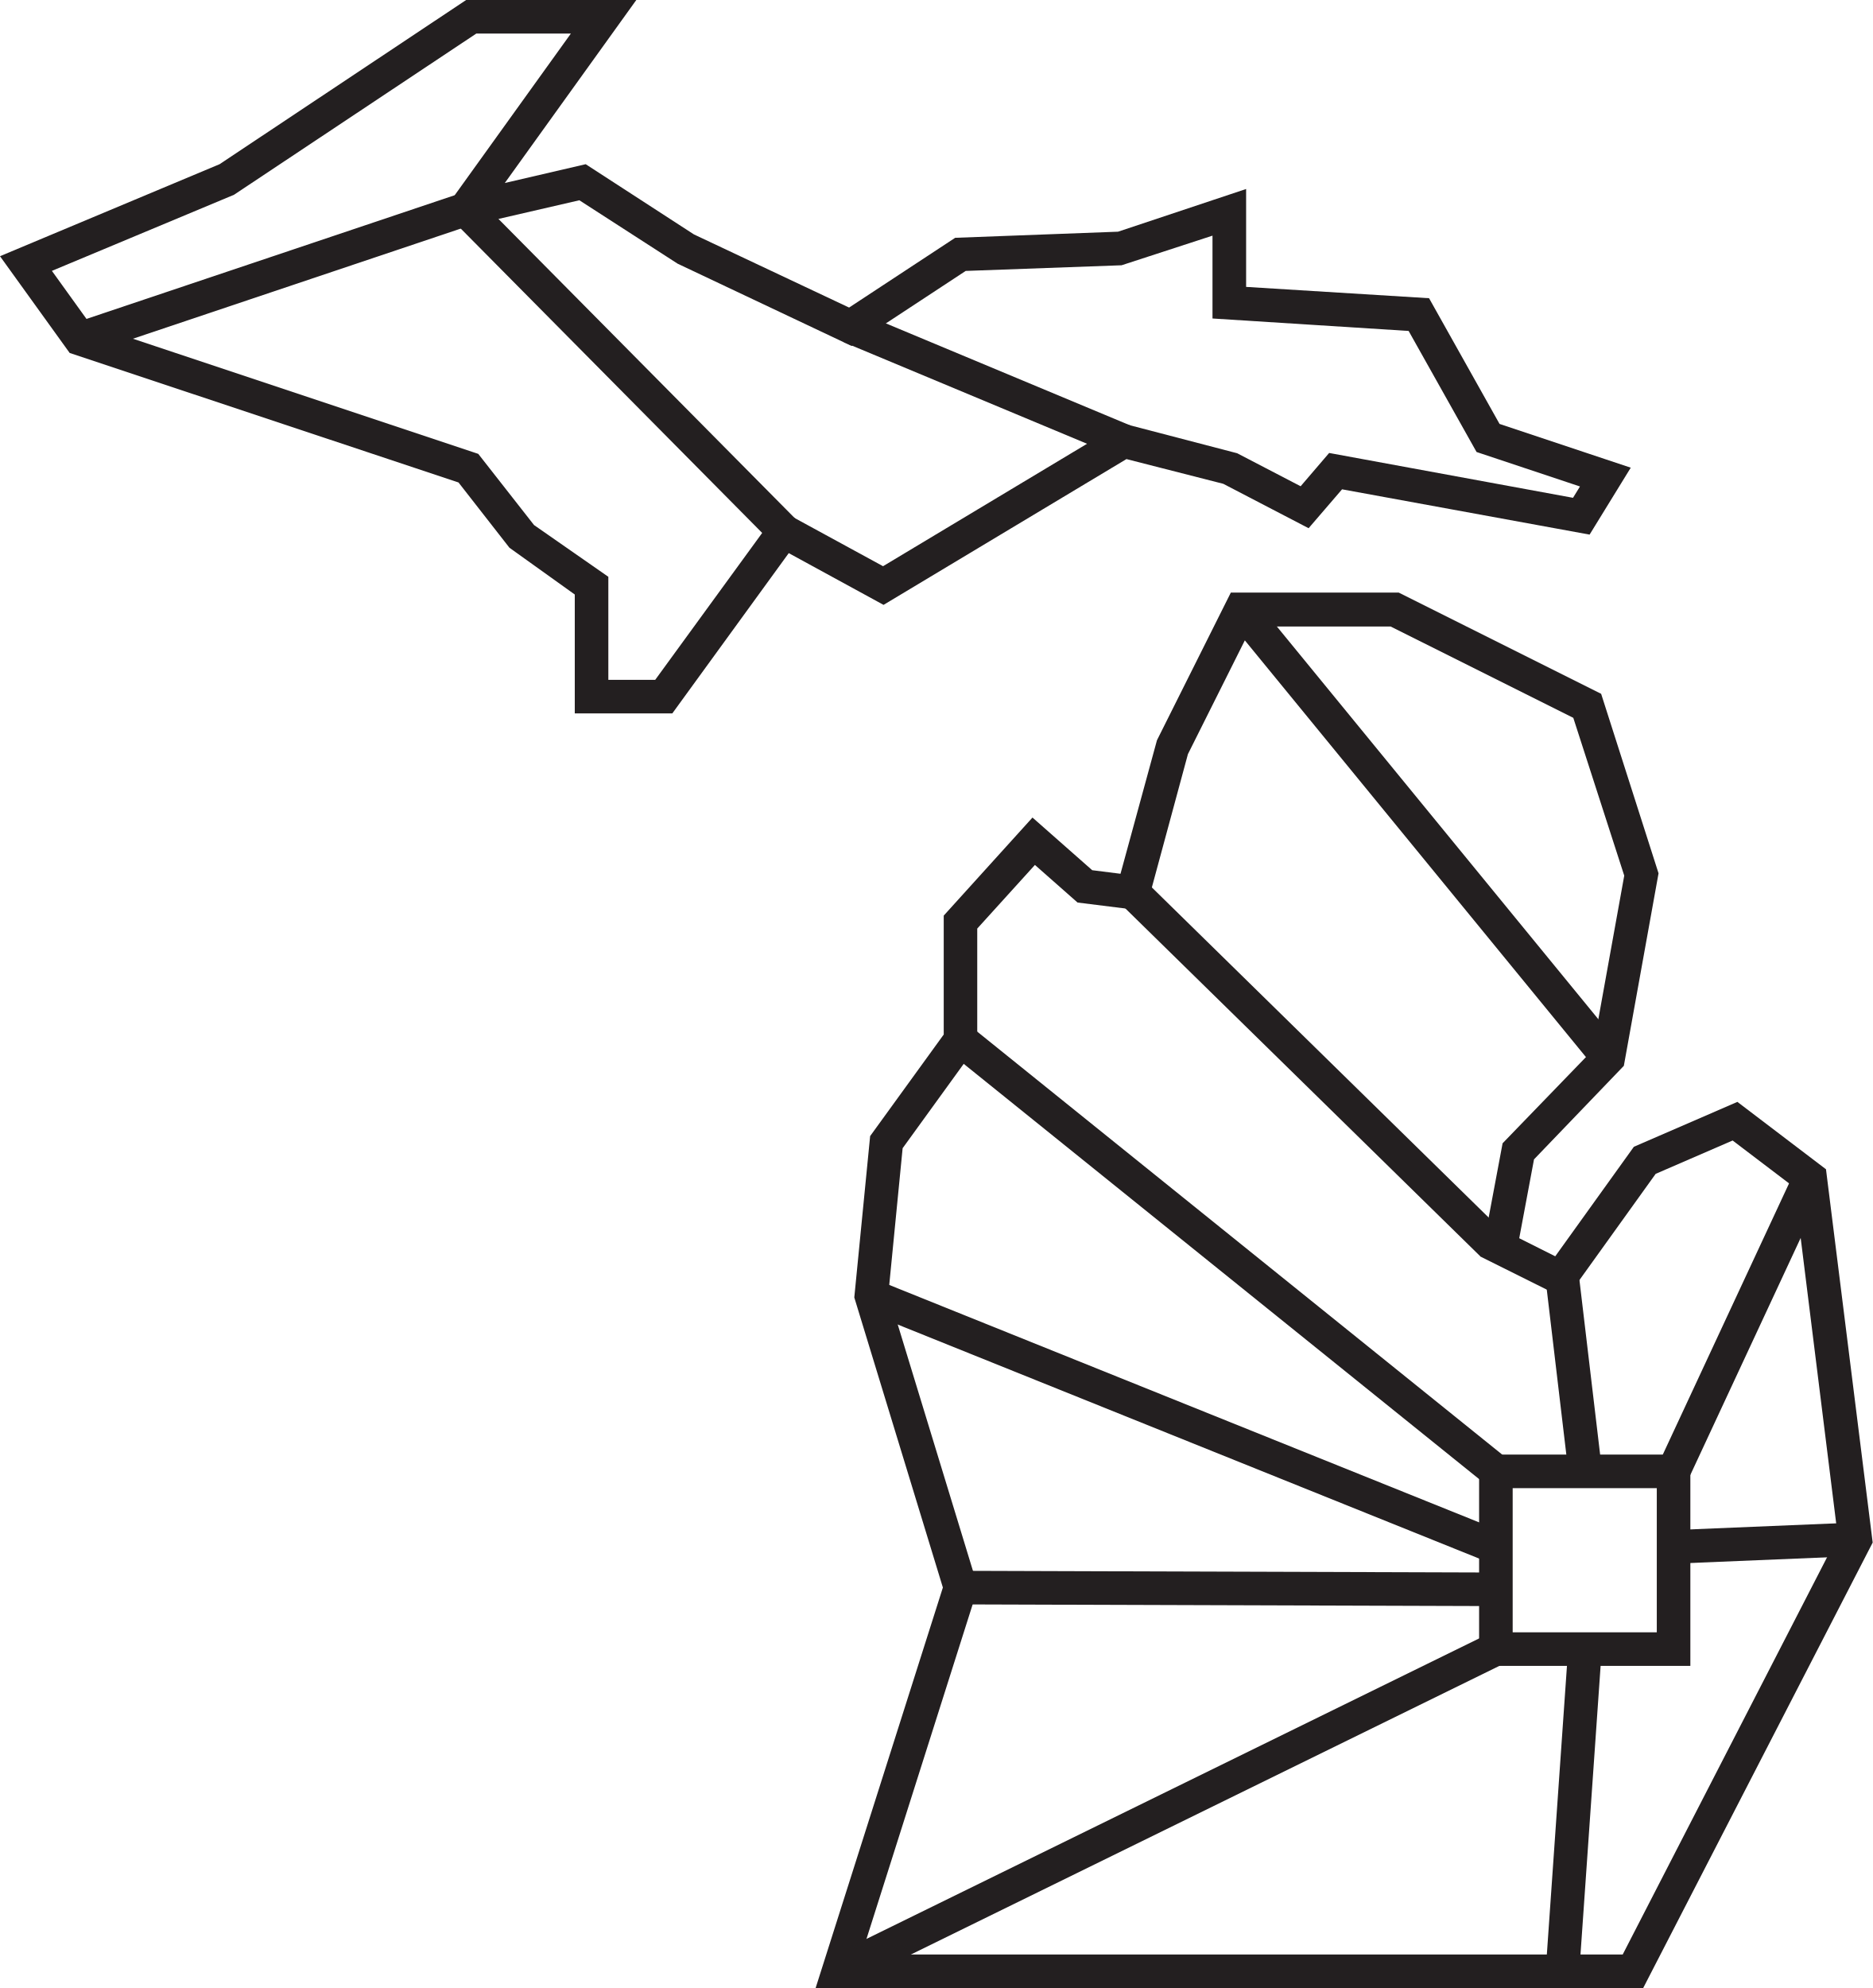
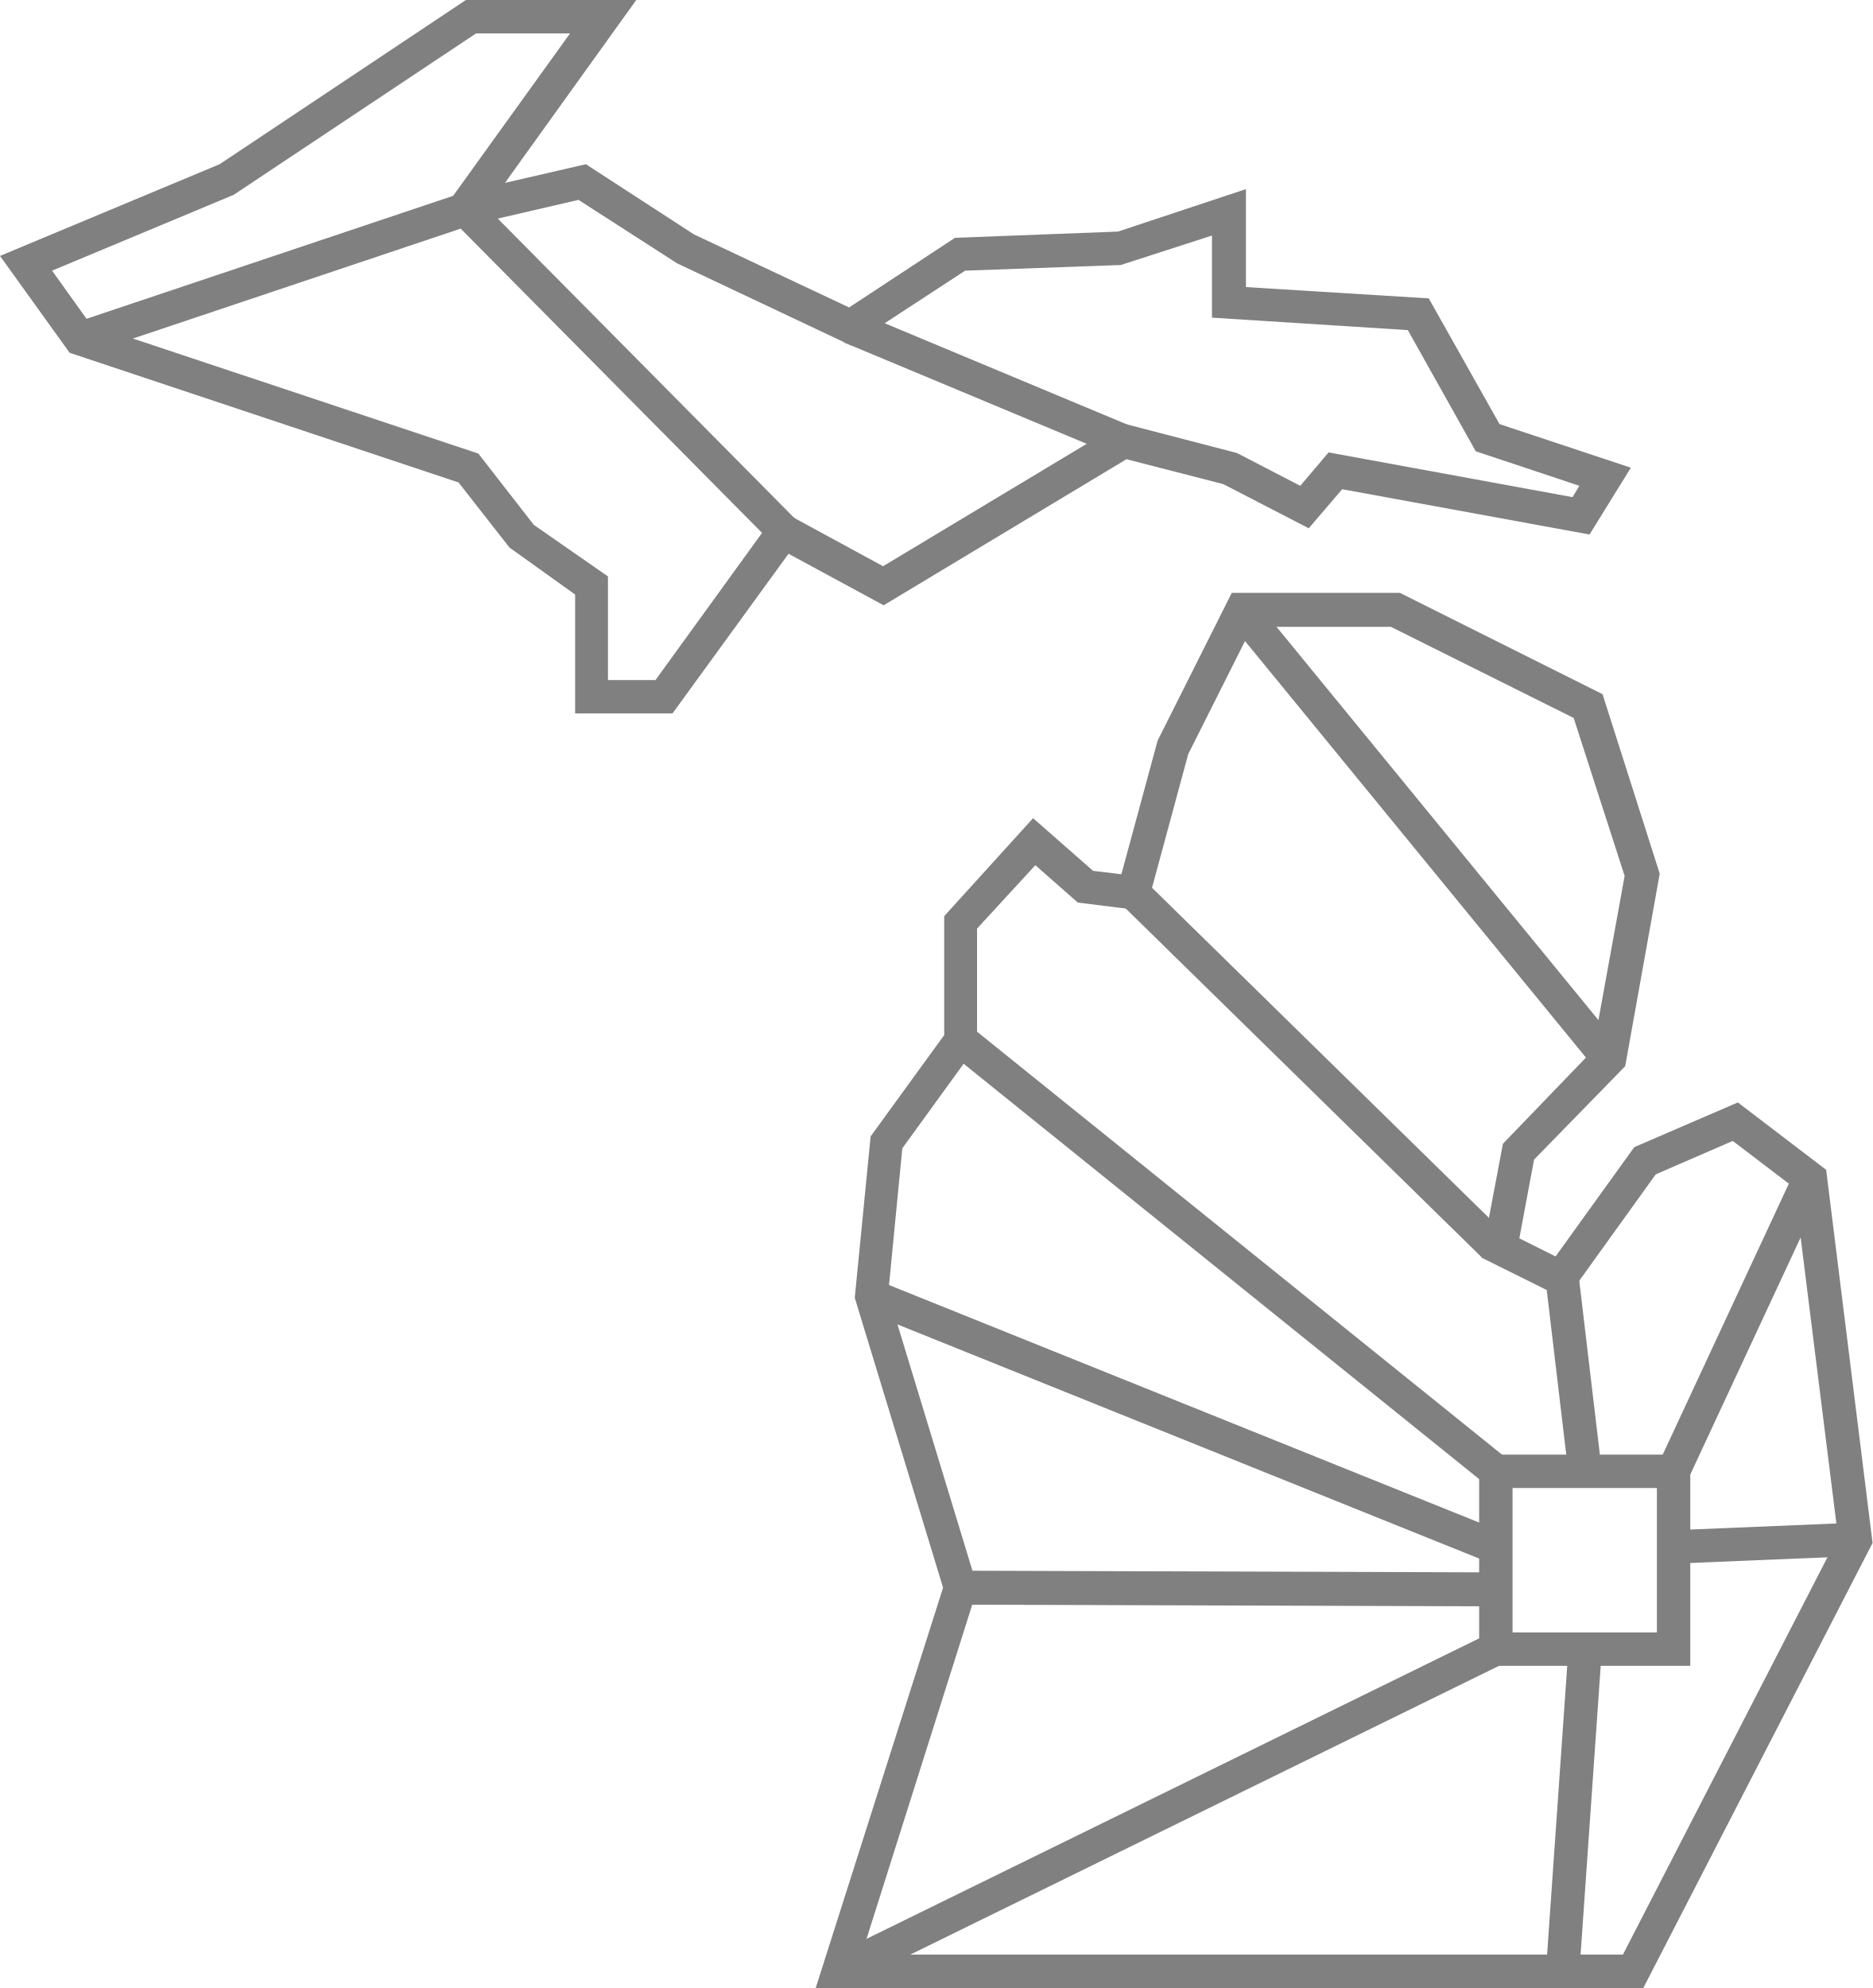
- <svg xmlns="http://www.w3.org/2000/svg" viewBox="0 0 330.78 351.11">
-   <defs>
-     <style>.cls-1{fill:#231f20;}</style>
-   </defs>
-   <g id="Layer_2" data-name="Layer 2">
-     <g id="Layer_1-2" data-name="Layer 1">
-       <path class="cls-1" d="M290.29,351.11H144.09l22.48-70.73-15.65-51.23,2.8-28.5,13-17.94v-21l15.68-17.32,10.55,9.3,5,.63,6.44-23.58,13.05-26.08H247.1l35.76,17.88L293,154.24l-6.13,34L271,204.76l-2.61,13.93,6.36,3.19,13.89-19.34,18.29-7.93,15.65,11.9,8.25,65.93ZM152.2,345.19H286.67l38-73.84L317,209.72l-10.91-8.29-13.6,5.89-15.88,22.12L261.68,222l3.77-20.08,15.93-16.47,5.56-30.8-9-27.87-32.27-16.13H221.14l-11.28,22.54-7.5,27.71-12-1.5-7.53-6.64L172.64,164v20.59l-13.18,18.2-2.52,25.72,15.84,51.86Z" />
-       <path class="cls-1" d="M118.77,126H101.54V105L90,96.74l-9-11.53L12.31,62.34,0,45.25,38.79,29,82.35,0h30.06L89.18,32.32,103.47,29,122.59,41.4,150,54.32,168.74,42l28.77-1.08,22.63-7.54V50.67l32.32,2,12.45,22.2,23.18,7.73-7.27,11.82-43.73-8-5.91,6.87-15.07-7.84L199,81.08l-42.91,25.75-16.75-9.14Zm-11.3-5.93h8.28L137.65,90,156,100l42.13-25.28,20.43,5.33,11.21,5.83L234.81,80l43.08,7.92,1.23-2-18.27-6.09-12-21.38-34.65-2.2V41.62l-16.06,5.23-27.54,1L150.44,61.1,119.71,46.57l-17.36-11.2L75.18,41.64,100.85,5.93H84.14L41.34,34.4,9.17,47.84,16,57.33,84.49,80.16l9.85,12.57,13.13,9.14v18.24Z" />
-       <rect class="cls-1" x="214" y="161.01" width="5.93" height="121.45" transform="translate(-91.82 251.59) rotate(-51.15)" />
-       <rect class="cls-1" x="249.48" y="316.74" width="57.03" height="5.93" transform="translate(-60.26 574.81) rotate(-86.01)" />
-       <rect class="cls-1" x="275.01" y="225.57" width="5.93" height="33.63" transform="translate(-26.6 34.4) rotate(-6.76)" />
-       <rect class="cls-1" x="295.65" y="269.58" width="32.09" height="5.93" transform="translate(-11.04 13.17) rotate(-2.38)" />
-       <rect class="cls-1" x="248.75" y="96.08" width="5.93" height="102.34" transform="translate(-36.33 192.79) rotate(-39.31)" />
-       <rect class="cls-1" x="279.16" y="231" width="57.08" height="5.93" transform="translate(-34.29 414.14) rotate(-65.03)" />
-       <rect class="cls-1" x="171.44" y="41.59" width="5.93" height="52.41" transform="translate(44.64 202.62) rotate(-67.34)" />
-       <rect class="cls-1" x="107.41" y="25.39" width="5.93" height="80.05" transform="translate(-14.07 96.62) rotate(-44.73)" />
-       <rect class="cls-1" x="206.1" y="191.58" width="5.93" height="118.92" transform="translate(-101.88 351.28) rotate(-68.08)" />
-       <polygon class="cls-1" points="261.66 222.03 198.09 159.74 202.24 155.51 265.81 217.8 261.66 222.03" />
-       <polygon class="cls-1" points="15.1 62.64 13.21 57.02 81.24 34.17 83.13 39.79 15.1 62.64" />
-       <path class="cls-1" d="M298.62,294.22H261.3V256.9h37.32Zm-31.39-5.93h25.46V262.83H267.23Z" />
-       <rect class="cls-1" x="141.54" y="316.74" width="129.3" height="5.93" transform="translate(-119.68 123.41) rotate(-26.12)" />
-       <polygon class="cls-1" points="264.25 283.66 169.67 283.36 169.69 277.43 264.27 277.73 264.25 283.66" />
+ <svg xmlns="http://www.w3.org/2000/svg" version="1.1" id="Layer_1" x="0px" y="0px" viewBox="0 0 330.8 351.1" style="enable-background:new 0 0 330.8 351.1;" xml:space="preserve">
+   <style type="text/css">
+ 	.st0{fill:#808080;}
+ </style>
+   <g id="Layer_2_1_">
+     <g id="Layer_1-2">
+       <path class="st0" d="M290.3,351.1H144.1l22.5-70.7l-15.6-51.2l2.8-28.5l13-17.9v-21l15.7-17.3l10.6,9.3l5,0.6l6.4-23.6l13.1-26.1    h29.7l35.8,17.9l10.1,31.7l-6.1,34L271,204.8l-2.6,13.9l6.4,3.2l13.9-19.3l18.3-7.9l15.6,11.9l8.2,65.9L290.3,351.1z M152.2,345.2    h134.5l38-73.8l-7.7-61.6l-10.9-8.3l-13.6,5.9l-15.9,22.1l-14.9-7.4l3.8-20.1l15.9-16.5l5.6-30.8l-9-27.9l-32.3-16.1h-24.5    l-11.3,22.5l-7.5,27.7l-12-1.5l-7.5-6.6L172.6,164v20.6l-13.2,18.2l-2.5,25.7l15.8,51.9L152.2,345.2z" />
+       <path class="st0" d="M118.8,126h-17.2v-21L90,96.7l-9-11.5L12.3,62.3L0,45.2L38.8,29L82.3,0h30.1L89.2,32.3l14.3-3.3l19.1,12.4    L150,54.3L168.7,42l28.8-1.1l22.6-7.5v17.3l32.3,2l12.5,22.2l23.2,7.7l-7.3,11.8l-43.7-8l-5.9,6.9l-15.1-7.8L199,81.1l-42.9,25.8    l-16.8-9.1L118.8,126z M107.5,120.1h8.3L137.6,90l18.4,10l42.1-25.3l20.4,5.3l11.2,5.8l5-5.9l43.1,7.9l1.2-2l-18.3-6.1l-12-21.4    l-34.6-2.2V41.6l-16.1,5.2l-27.5,1l-20.2,13.2l-30.7-14.5l-17.4-11.2l-27.2,6.3l25.7-35.7H84.1L41.3,34.4L9.2,47.8l6.8,9.5    l68.5,22.8l9.8,12.6l13.1,9.1V120.1L107.5,120.1z" />
+       <rect x="214" y="161" transform="matrix(0.6273 -0.7788 0.7788 0.6273 -91.8001 251.6045)" class="st0" width="5.9" height="121.4" />
+       <rect x="249.5" y="316.8" transform="matrix(6.958233e-02 -0.9976 0.9976 6.958233e-02 -60.2908 574.8265)" class="st0" width="57" height="5.9" />
+       <rect x="275" y="225.6" transform="matrix(0.993 -0.1177 0.1177 0.993 -26.5981 34.4055)" class="st0" width="5.9" height="33.6" />
+       <rect x="295.7" y="269.6" transform="matrix(0.9991 -4.152690e-02 4.152690e-02 0.9991 -11.0487 13.1792)" class="st0" width="32.1" height="5.9" />
+       <rect x="248.7" y="96.1" transform="matrix(0.7737 -0.6335 0.6335 0.7737 -36.3336 192.7849)" class="st0" width="5.9" height="102.3" />
+       <rect x="279.2" y="231" transform="matrix(0.4221 -0.9065 0.9065 0.4221 -34.2925 414.1385)" class="st0" width="57.1" height="5.9" />
+       <rect x="171.4" y="41.6" transform="matrix(0.3853 -0.9228 0.9228 0.3853 44.643 202.6086)" class="st0" width="5.9" height="52.4" />
+       <rect x="107.4" y="25.4" transform="matrix(0.7104 -0.7038 0.7038 0.7104 -14.0738 96.6243)" class="st0" width="5.9" height="80.1" />
+       <rect x="206.1" y="191.6" transform="matrix(0.3733 -0.9277 0.9277 0.3733 -101.8822 351.2713)" class="st0" width="5.9" height="118.9" />
+       <polygon class="st0" points="261.7,222 198.1,159.7 202.2,155.5 265.8,217.8   " />
+       <polygon class="st0" points="15.1,62.6 13.2,57 81.2,34.2 83.1,39.8   " />
+       <path class="st0" d="M298.6,294.2h-37.3v-37.3h37.3V294.2z M267.2,288.3h25.5v-25.5h-25.5L267.2,288.3z" />
+       <rect x="141.6" y="316.7" transform="matrix(0.8979 -0.4403 0.4403 0.8979 -119.6852 123.4303)" class="st0" width="129.3" height="5.9" />
+       <polygon class="st0" points="264.2,283.7 169.7,283.4 169.7,277.4 264.3,277.7   " />
    </g>
  </g>
</svg>
